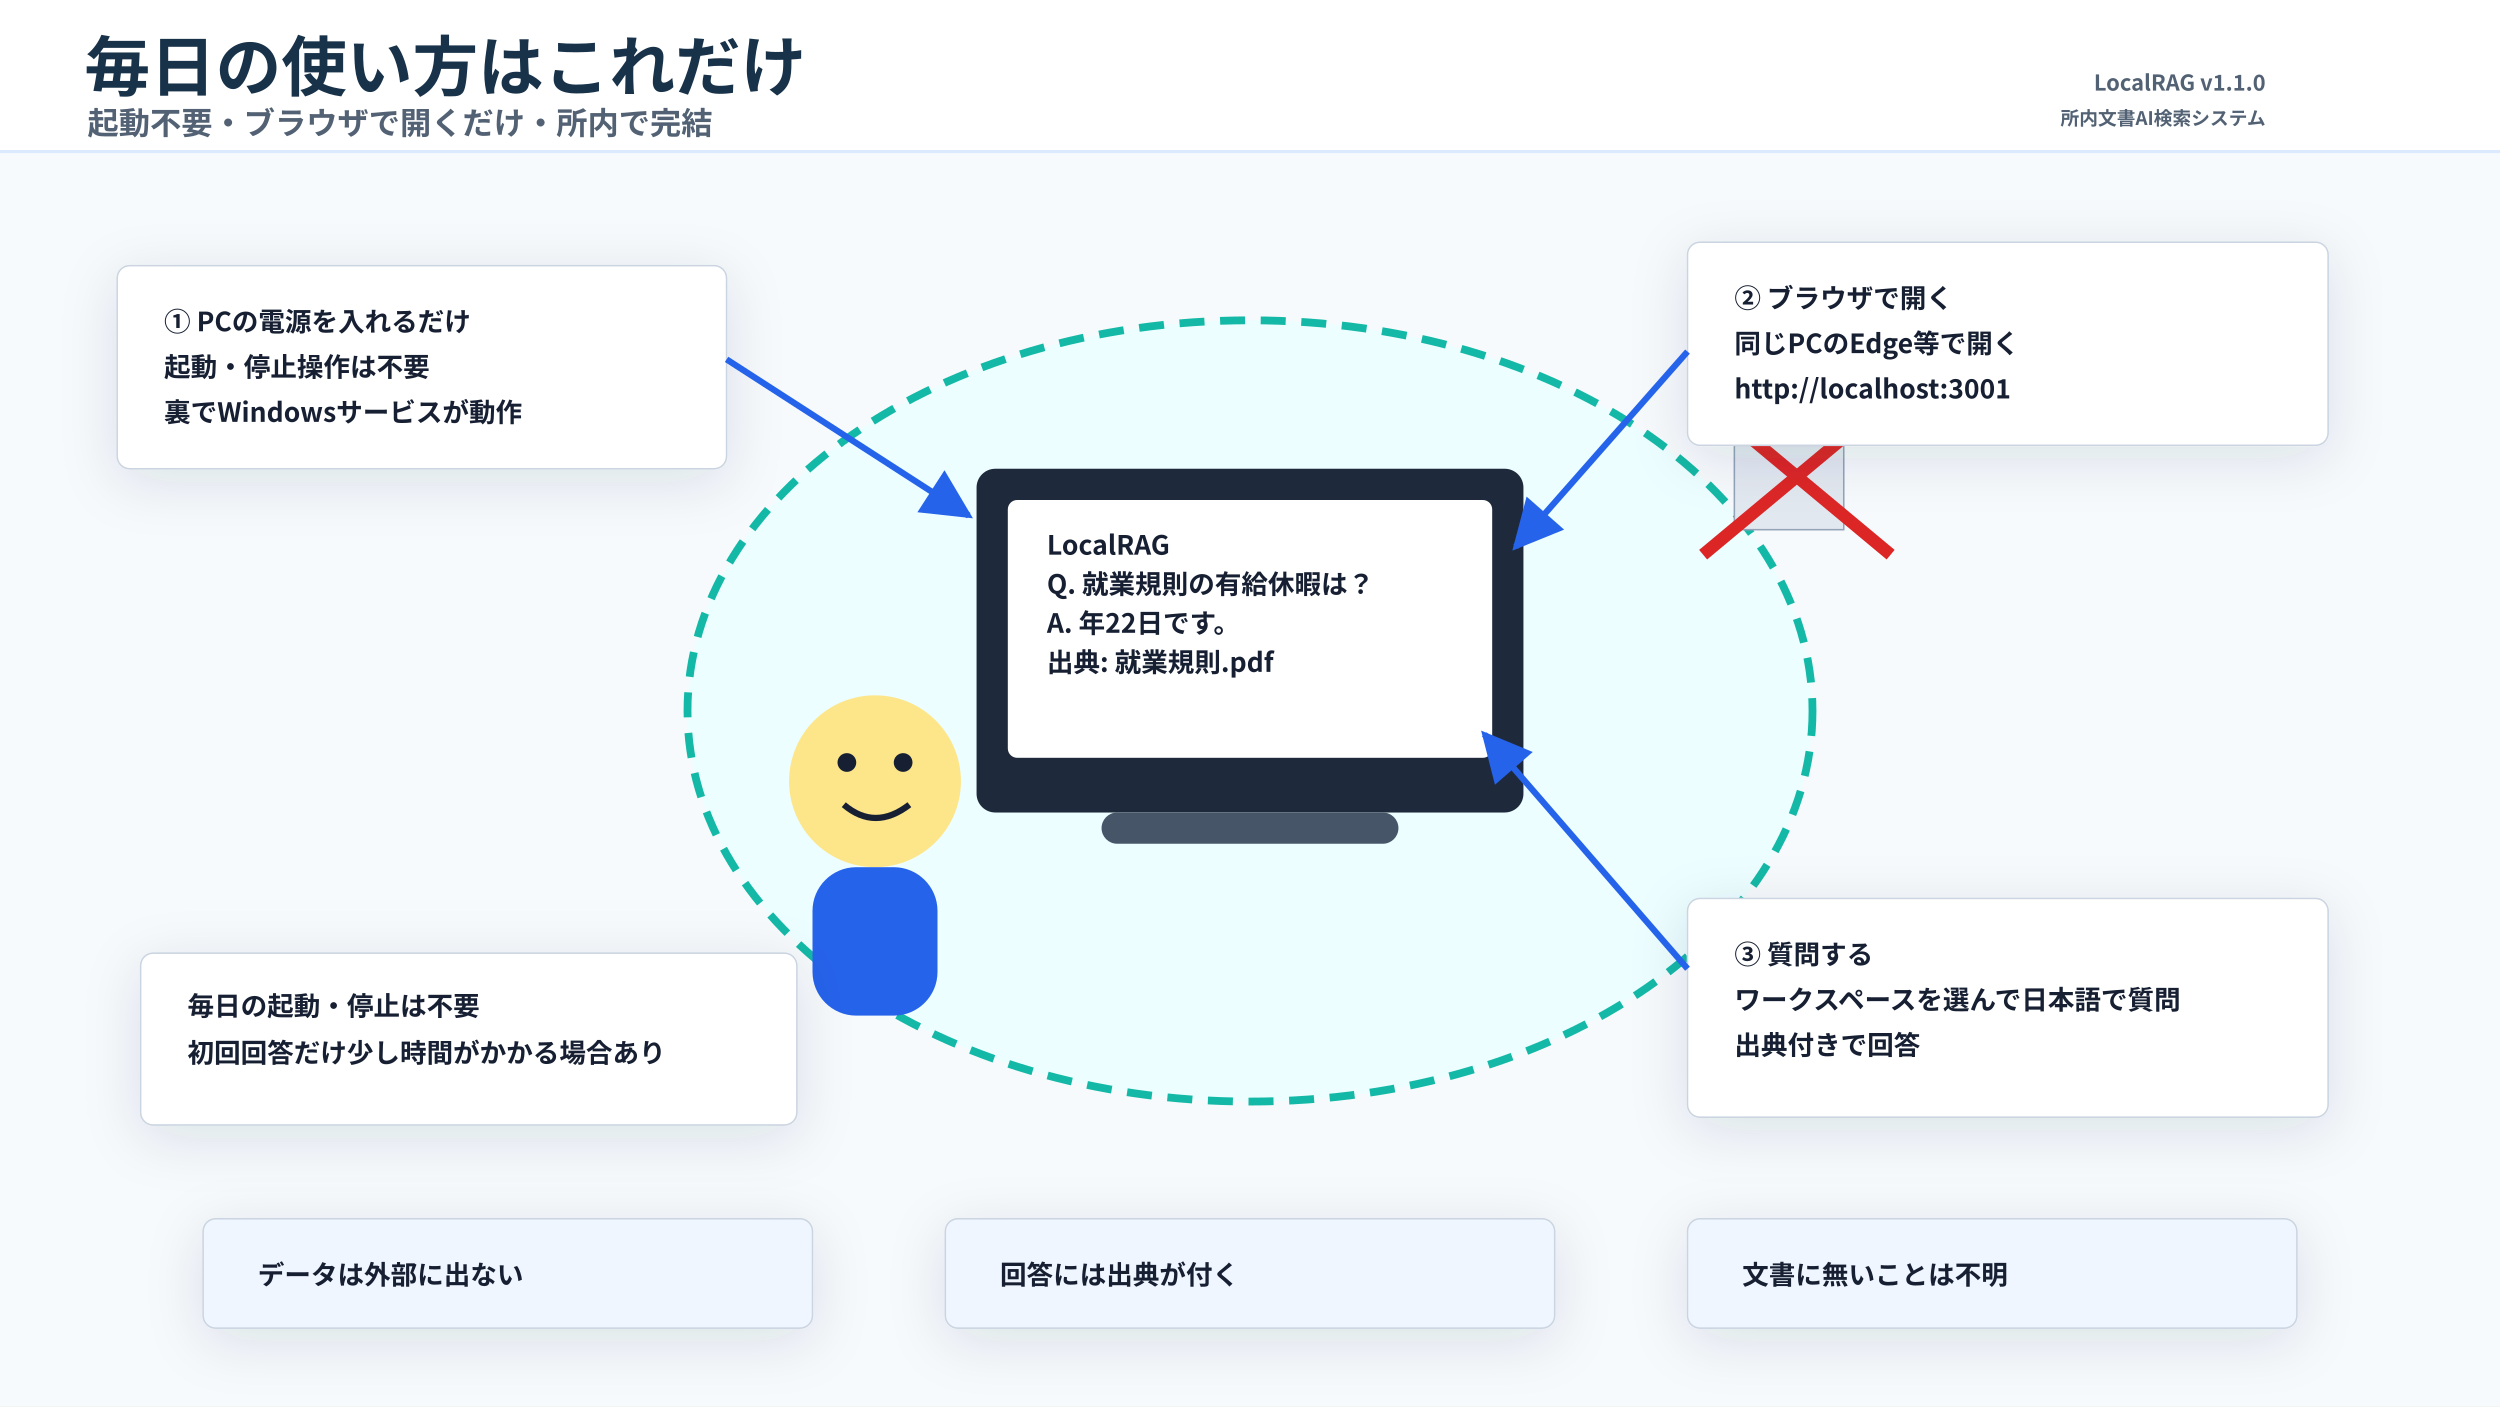
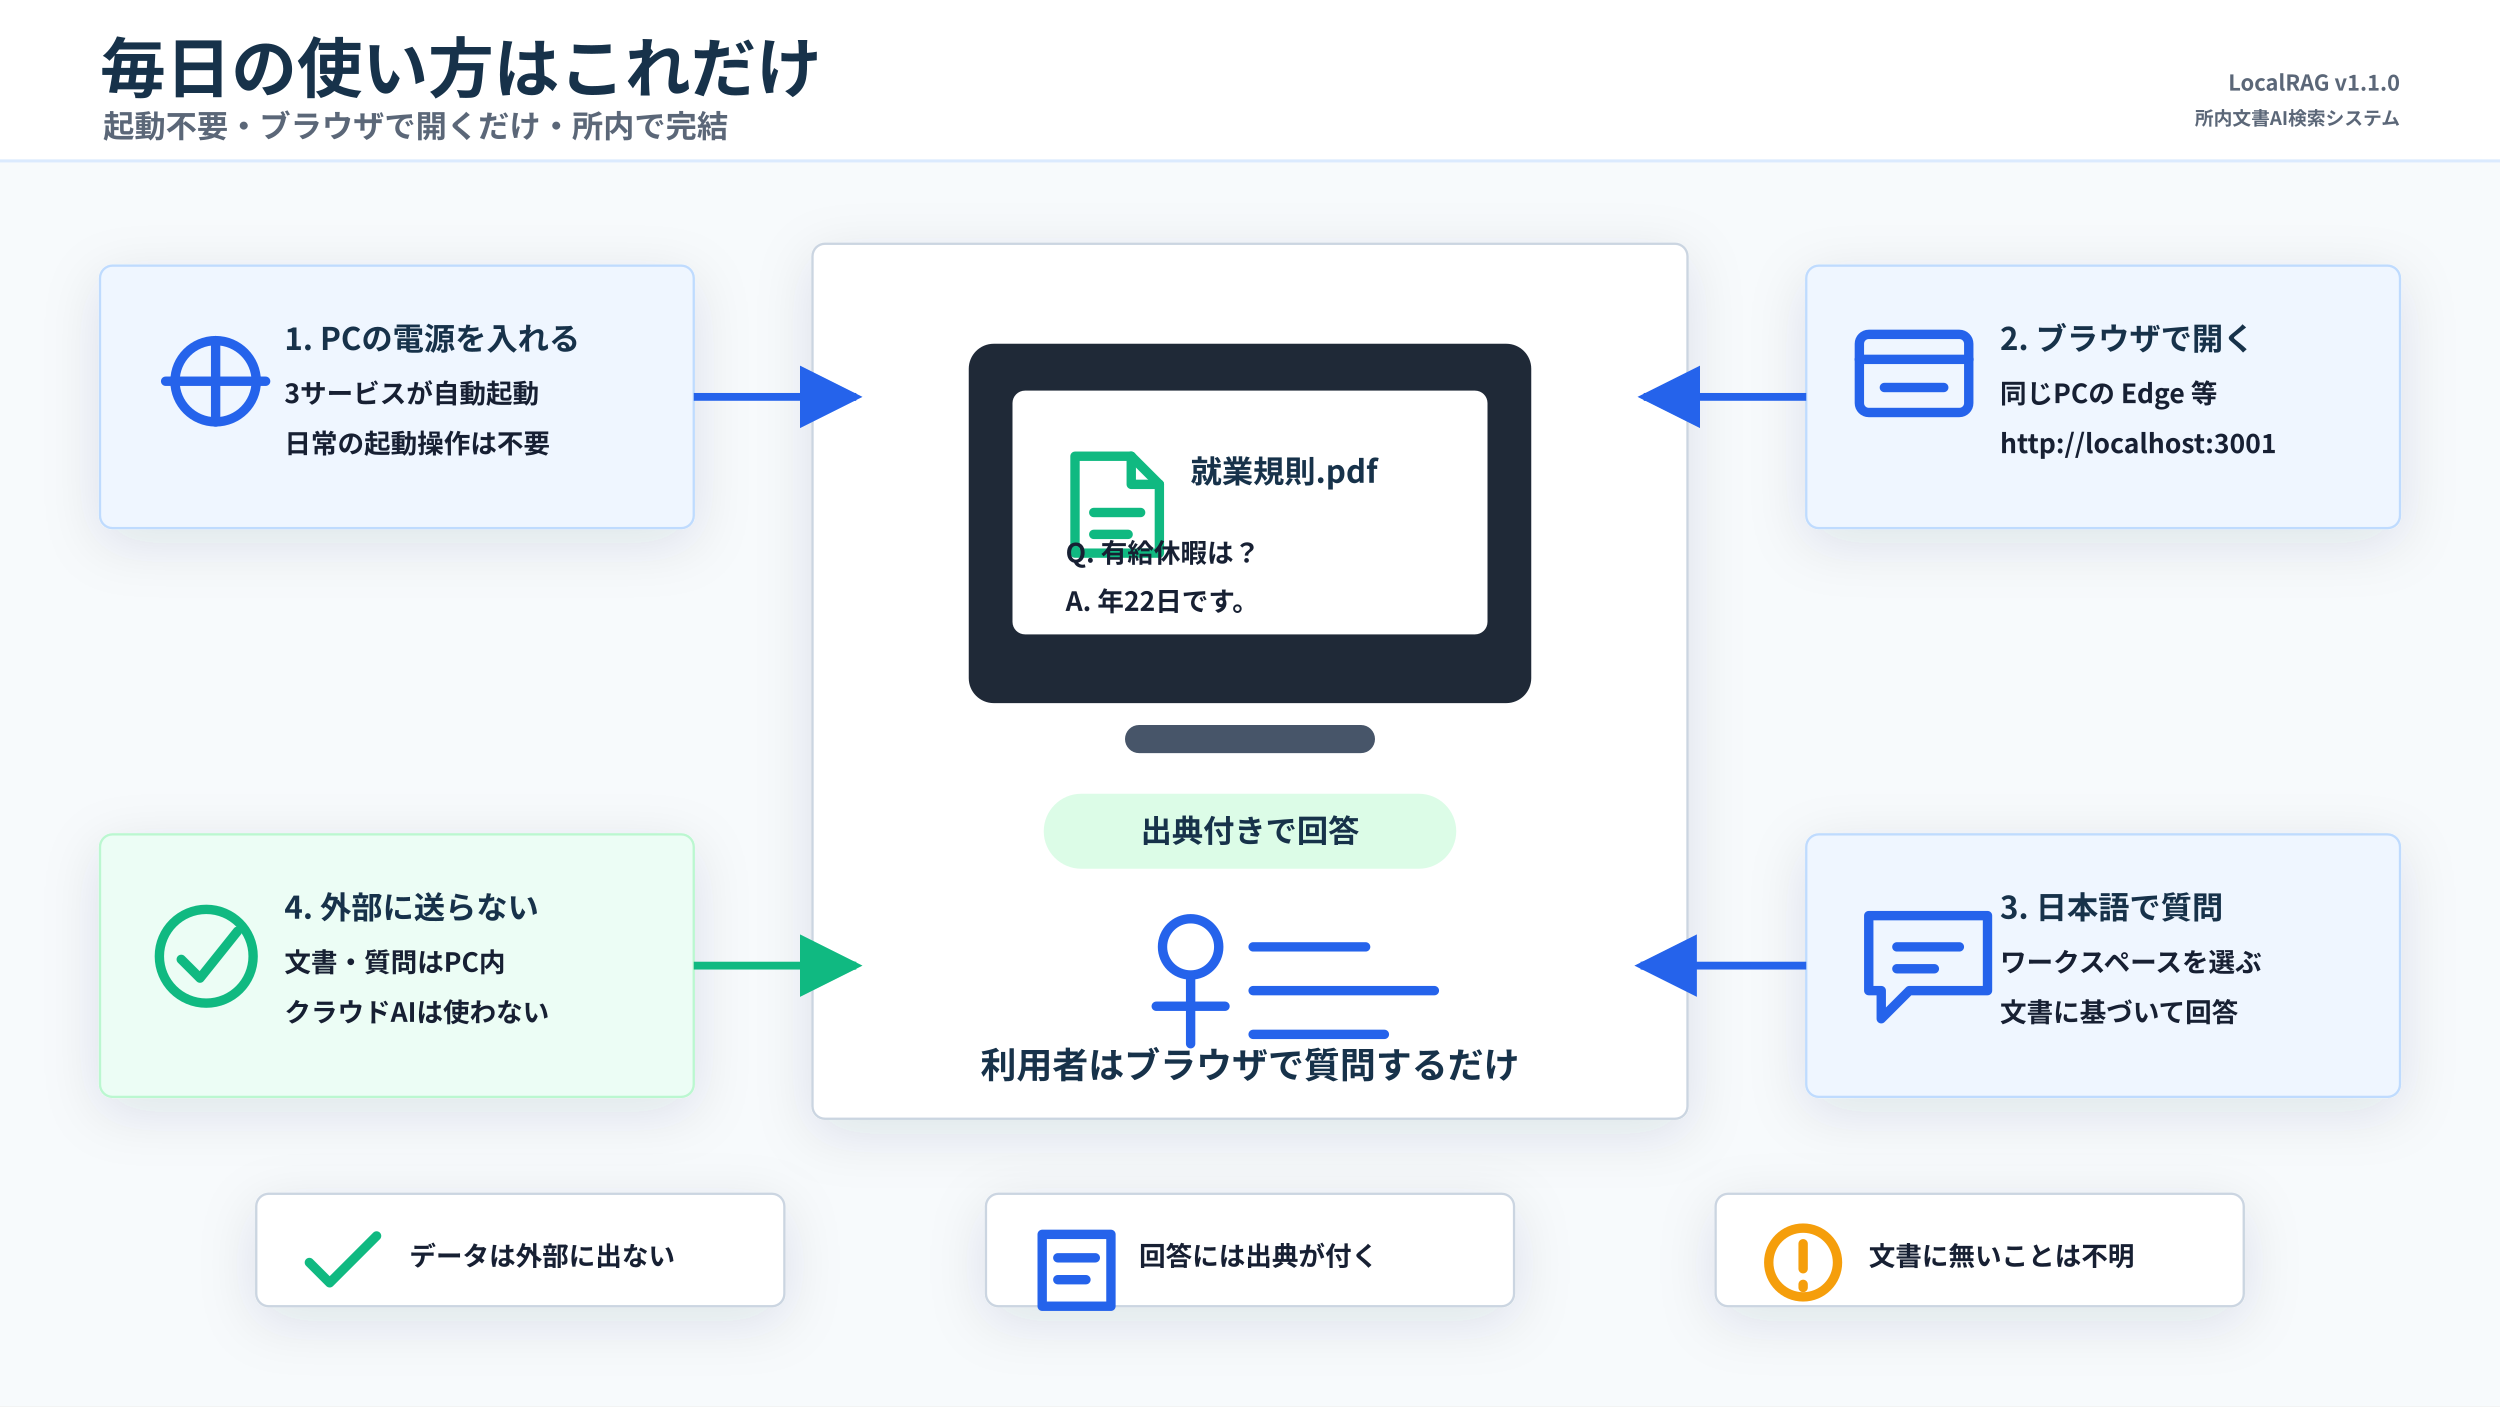
<svg xmlns="http://www.w3.org/2000/svg" width="1600" height="900" viewBox="0 0 1600 900" role="img" aria-label="毎日の使い方はこれだけ">
  <defs>
    <style>
      .jp { font-family: 'Yu Gothic UI','Yu Gothic','Meiryo','Noto Sans CJK JP',sans-serif; }
      .mono { font-family: 'Cascadia Mono','Consolas','Yu Gothic UI',monospace; }
-       .title { font-size:42px;font-weight:800;fill:#18324a; }
-       .subtitle { font-size:20px;font-weight:650;fill:#526173; }
-       .h2 { font-size:24px;font-weight:800;fill:#18324a; }
-       .h3 { font-size:20px;font-weight:800;fill:#18324a; }
+       .title { font-size:42px;font-weight:800;fill:#17324a; }
+       .subtitle { font-size:20px;font-weight:650;fill:#5b6778; }
+       .h2 { font-size:23px;font-weight:800;fill:#17324a; }
+       .h3 { font-size:20px;font-weight:800;fill:#17324a; }
      .body { font-size:17px;font-weight:650;fill:#172033; }
-       .small { font-size:14px;font-weight:650;fill:#526173; }
-       .tiny { font-size:12px;font-weight:650;fill:#526173; }
-       .monoText { font-size:16px;font-weight:700;fill:#172033; }
+       .small { font-size:14px;font-weight:650;fill:#5b6778; }
+       .tiny { font-size:12px;font-weight:650;fill:#5b6778; }
+       .monoText { font-size:15px;font-weight:700;fill:#172033; }
      .white { fill:#fff; }
-       .shadow { filter: drop-shadow(0 8px 18px rgba(24,50,74,.12)); }
+       .card { fill:#fff;stroke:#cbd5e1;stroke-width:1.5;rx:8; }
+       .softBlue { fill:#eff6ff;stroke:#bfdbfe;stroke-width:1.5;rx:8; }
+       .softGreen { fill:#ecfdf5;stroke:#bbf7d0;stroke-width:1.5;rx:8; }
+       .softAmber { fill:#fffbeb;stroke:#fde68a;stroke-width:1.5;rx:8; }
+       .softRed { fill:#fff1f2;stroke:#fecdd3;stroke-width:1.5;rx:8; }
+       .shadow { filter: drop-shadow(0 9px 18px rgba(23,50,74,.11)); }
+       .icon { fill:none;stroke:#2563eb;stroke-width:6;stroke-linecap:round;stroke-linejoin:round; }
+       .iconG { fill:none;stroke:#10b981;stroke-width:6;stroke-linecap:round;stroke-linejoin:round; }
+       .iconA { fill:none;stroke:#f59e0b;stroke-width:6;stroke-linecap:round;stroke-linejoin:round; }
+       .iconR { fill:none;stroke:#dc2626;stroke-width:6;stroke-linecap:round;stroke-linejoin:round; }
+       .chipBlue { fill:#dbeafe; }
+       .chipGreen { fill:#dcfce7; }
+       .chipAmber { fill:#fef3c7; }
+       .chipRed { fill:#fee2e2; }
    </style>
    <marker id="arrow" viewBox="0 0 10 10" refX="9" refY="5" markerWidth="8" markerHeight="8" orient="auto">
      <path d="M0 0L10 5L0 10z" fill="#2563eb" />
    </marker>
    <marker id="arrowG" viewBox="0 0 10 10" refX="9" refY="5" markerWidth="8" markerHeight="8" orient="auto">
      <path d="M0 0L10 5L0 10z" fill="#10b981" />
    </marker>
  </defs>
  <rect width="1600" height="900" fill="#f7fafc" />
-   <rect width="1600" height="98" fill="#fff" />
-   <rect y="96" width="1600" height="2" fill="#dbeafe" />
-   <text class="jp title" x="54" y="58">毎日の使い方はこれだけ</text>
-   <text class="jp subtitle" x="56" y="86">起動不要・ブラウザで開くだけ・所内で完結</text>
-   <text class="jp small" x="1450" y="58" text-anchor="end">LocalRAG v1.1.0</text>
-   <text class="jp tiny" x="1450" y="80" text-anchor="end">所内文書AI検索システム</text>
-   <ellipse cx="800" cy="455" rx="360" ry="250" fill="#ecfeff" stroke="#14b8a6" stroke-width="5" stroke-dasharray="16 10" />
-   <rect x="625" y="300" width="350" height="220" rx="12" fill="#1e293b" />
-   <rect x="645" y="320" width="310" height="165" rx="6" fill="#fff" />
-   <rect x="705" y="520" width="190" height="20" rx="10" fill="#475569" />
-   <text class="jp body" x="670" y="355" text-anchor="start">LocalRAG</text>
-   <text class="jp body" x="670" y="380" text-anchor="start">Q. 就業規則の有給休暇は？</text>
-   <text class="jp body" x="670" y="405" text-anchor="start">A. 年22日です。</text>
-   <text class="jp body" x="670" y="430" text-anchor="start">出典: 就業規則.pdf</text>
-   <circle cx="560" cy="500" r="55" fill="#fde68a" />
-   <rect x="520" y="555" width="80" height="95" rx="28" fill="#2563eb" />
-   <circle cx="542" cy="488" r="6" fill="#172033" />
-   <circle cx="578" cy="488" r="6" fill="#172033" />
-   <path d="M540 515 Q560 532 582 515" fill="none" stroke="#172033" stroke-width="4" />
-   <path d="M1110 285 l70 0 l0 54 l-70 0 z" fill="#e2e8f0" stroke="#94a3b8" />
-   <line x1="1090" y1="355" x2="1210" y2="255" stroke="#dc2626" stroke-width="8" />
-   <line x1="1210" y1="355" x2="1090" y2="255" stroke="#dc2626" stroke-width="8" />
-   <rect class="shadow" x="75" y="170" width="390" height="130" rx="8" fill="#fff" stroke="#cbd5e1" />
-   <text class="jp body" x="105" y="212" text-anchor="start">① PCの電源を入れるだけ</text>
-   <text class="jp body" x="105" y="241" text-anchor="start">起動・停止操作は不要</text>
-   <text class="jp body" x="105" y="270" text-anchor="start">裏でWindowsサービスが動作</text>
-   <rect class="shadow" x="1080" y="155" width="410" height="130" rx="8" fill="#fff" stroke="#cbd5e1" />
-   <text class="jp body" x="1110" y="197" text-anchor="start">② ブラウザで開く</text>
-   <text class="jp body" x="1110" y="226" text-anchor="start">同じPCのEdge等で開く</text>
-   <text class="jp body" x="1110" y="255" text-anchor="start">http://localhost:3001</text>
-   <rect class="shadow" x="1080" y="575" width="410" height="140" rx="8" fill="#fff" stroke="#cbd5e1" />
-   <text class="jp body" x="1110" y="617" text-anchor="start">③ 質問する</text>
-   <text class="jp body" x="1110" y="646" text-anchor="start">ワークスペースを選んで日本語で質問</text>
-   <text class="jp body" x="1110" y="675" text-anchor="start">出典付きで回答</text>
-   <rect class="shadow" x="90" y="610" width="420" height="110" rx="8" fill="#fff" stroke="#cbd5e1" />
-   <text class="jp body" x="120" y="650" text-anchor="start">毎日の起動・停止は不要</text>
-   <text class="jp body" x="120" y="680" text-anchor="start">初回回答だけ少し時間がかかる場合あり</text>
-   <line x1="465" y1="230" x2="620" y2="330" stroke="#2563eb" stroke-width="4" marker-end="url(#arrow)" />
-   <line x1="1080" y1="225" x2="970" y2="350" stroke="#2563eb" stroke-width="4" marker-end="url(#arrow)" />
-   <line x1="1080" y1="620" x2="950" y2="470" stroke="#2563eb" stroke-width="4" marker-end="url(#arrow)" />
-   <rect class="shadow" x="130" y="780" width="390" height="70" rx="8" fill="#eff6ff" stroke="#cbd5e1" />
-   <text class="jp body" x="165" y="822" text-anchor="start">データは外部に出ない</text>
-   <rect class="shadow" x="605" y="780" width="390" height="70" rx="8" fill="#eff6ff" stroke="#cbd5e1" />
-   <text class="jp body" x="640" y="822" text-anchor="start">回答には出典が付く</text>
-   <rect class="shadow" x="1080" y="780" width="390" height="70" rx="8" fill="#eff6ff" stroke="#cbd5e1" />
-   <text class="jp body" x="1115" y="822" text-anchor="start">文書に無いことは不明</text>
+   <rect width="1600" height="104" fill="#fff" />
+   <rect y="102" width="1600" height="2" fill="#dbeafe" />
+   <text class="jp title" x="64" y="59">毎日の使い方はこれだけ</text>
+   <text class="jp subtitle" x="66" y="88">起動不要・ブラウザで開くだけ・所内で完結</text>
+   <text class="jp small" x="1536" y="58" text-anchor="end">LocalRAG v1.1.0</text>
+   <text class="jp tiny" x="1536" y="80" text-anchor="end">所内文書AI検索システム</text>
+   <rect class="shadow card" x="520" y="156" width="560" height="560" />
+   <rect x="620" y="220" width="360" height="230" rx="16" fill="#1f2937" />
+   <rect x="648" y="250" width="304" height="156" rx="8" fill="#ffffff" />
+   <rect x="720" y="464" width="160" height="18" rx="9" fill="#475569" />
+   <g class="iconG" transform="translate(682 282)">
+     <path d="M6 52V10h36l18 18v44H6z" />
+     <path d="M42 10v18h18" />
+     <path d="M18 46h30M18 60h22" />
+   </g>
+   <text class="jp h3" x="762" y="309">就業規則.pdf</text>
+   <text class="jp body" x="682" y="360">Q. 有給休暇は？</text>
+   <text class="jp body" x="682" y="391">A. 年22日です。</text>
+   <rect x="668" y="508" width="264" height="48" rx="24" class="chipGreen" />
+   <text class="jp h3" x="800" y="539" text-anchor="middle" fill="#047857">出典付きで回答</text>
+   <g class="icon" transform="translate(724 584)">
+     <circle cx="38" cy="22" r="18" />
+     <path d="M38 42v42M16 60h44" />
+     <path d="M78 22h72M78 50h116M78 78h84" />
+   </g>
+   <text class="jp h2" x="800" y="690" text-anchor="middle">利用者はブラウザで質問するだけ</text>
+   <rect class="shadow softBlue" x="64" y="170" width="380" height="168" />
+   <g class="icon" transform="translate(96 216)">
+     <path d="M10 28h64M42 2v52" />
+     <circle cx="42" cy="28" r="26" />
+   </g>
+   <text class="jp h3" x="182" y="224">1. PCの電源を入れる</text>
+   <text class="jp body" x="182" y="258">3サービスが自動起動</text>
+   <text class="jp body" x="182" y="290">日常の起動操作は不要</text>
+   <line x1="444" y1="254" x2="548" y2="254" stroke="#2563eb" stroke-width="5" marker-end="url(#arrow)" />
+   <rect class="shadow softBlue" x="1156" y="170" width="380" height="168" />
+   <g class="icon" transform="translate(1190 214)">
+     <rect x="0" y="0" width="70" height="50" rx="6" />
+     <path d="M0 16h70M16 34h38" />
+   </g>
+   <text class="jp h3" x="1280" y="224">2. ブラウザで開く</text>
+   <text class="jp body" x="1280" y="258">同じPCの Edge 等</text>
+   <text class="jp body" x="1280" y="290">http://localhost:3001</text>
+   <line x1="1156" y1="254" x2="1052" y2="254" stroke="#2563eb" stroke-width="5" marker-end="url(#arrow)" />
+   <rect class="shadow softBlue" x="1156" y="534" width="380" height="168" />
+   <g class="icon" transform="translate(1192 578)">
+     <path d="M4 8h76v48H30L12 74V56H4z" />
+     <path d="M22 28h40M22 42h24" />
+   </g>
+   <text class="jp h3" x="1280" y="588">3. 日本語で質問</text>
+   <text class="jp body" x="1280" y="622">ワークスペースを選ぶ</text>
+   <text class="jp body" x="1280" y="654">文書に基づいて回答</text>
+   <line x1="1156" y1="618" x2="1050" y2="618" stroke="#2563eb" stroke-width="5" marker-end="url(#arrow)" />
+   <rect class="shadow softGreen" x="64" y="534" width="380" height="168" />
+   <g class="iconG" transform="translate(98 578)">
+     <circle cx="34" cy="34" r="30" />
+     <path d="M18 36l12 12l24-30" />
+   </g>
+   <text class="jp h3" x="182" y="588">4. 外部に送らない</text>
+   <text class="jp body" x="182" y="622">文書・質問はPC内</text>
+   <text class="jp body" x="182" y="654">クラウドAIは使わない</text>
+   <line x1="444" y1="618" x2="548" y2="618" stroke="#10b981" stroke-width="5" marker-end="url(#arrowG)" />
+   <rect class="shadow card" x="164" y="764" width="338" height="72" />
+   <g class="iconG" transform="translate(194 784)">
+     <path d="M4 24l13 13l30-30" />
+   </g>
+   <text class="jp body" x="262" y="810">データは外部に出ない</text>
+   <rect class="shadow card" x="631" y="764" width="338" height="72" />
+   <g class="icon" transform="translate(661 782)">
+     <path d="M6 8h44v46H6z" />
+     <path d="M16 23h24M16 37h18" />
+   </g>
+   <text class="jp body" x="729" y="810">回答には出典が付く</text>
+   <rect class="shadow card" x="1098" y="764" width="338" height="72" />
+   <g class="iconA" transform="translate(1128 782)">
+     <circle cx="26" cy="26" r="22" />
+     <path d="M26 14v16M26 40v2" />
+   </g>
+   <text class="jp body" x="1196" y="810">文書に無いことは不明</text>
</svg>
